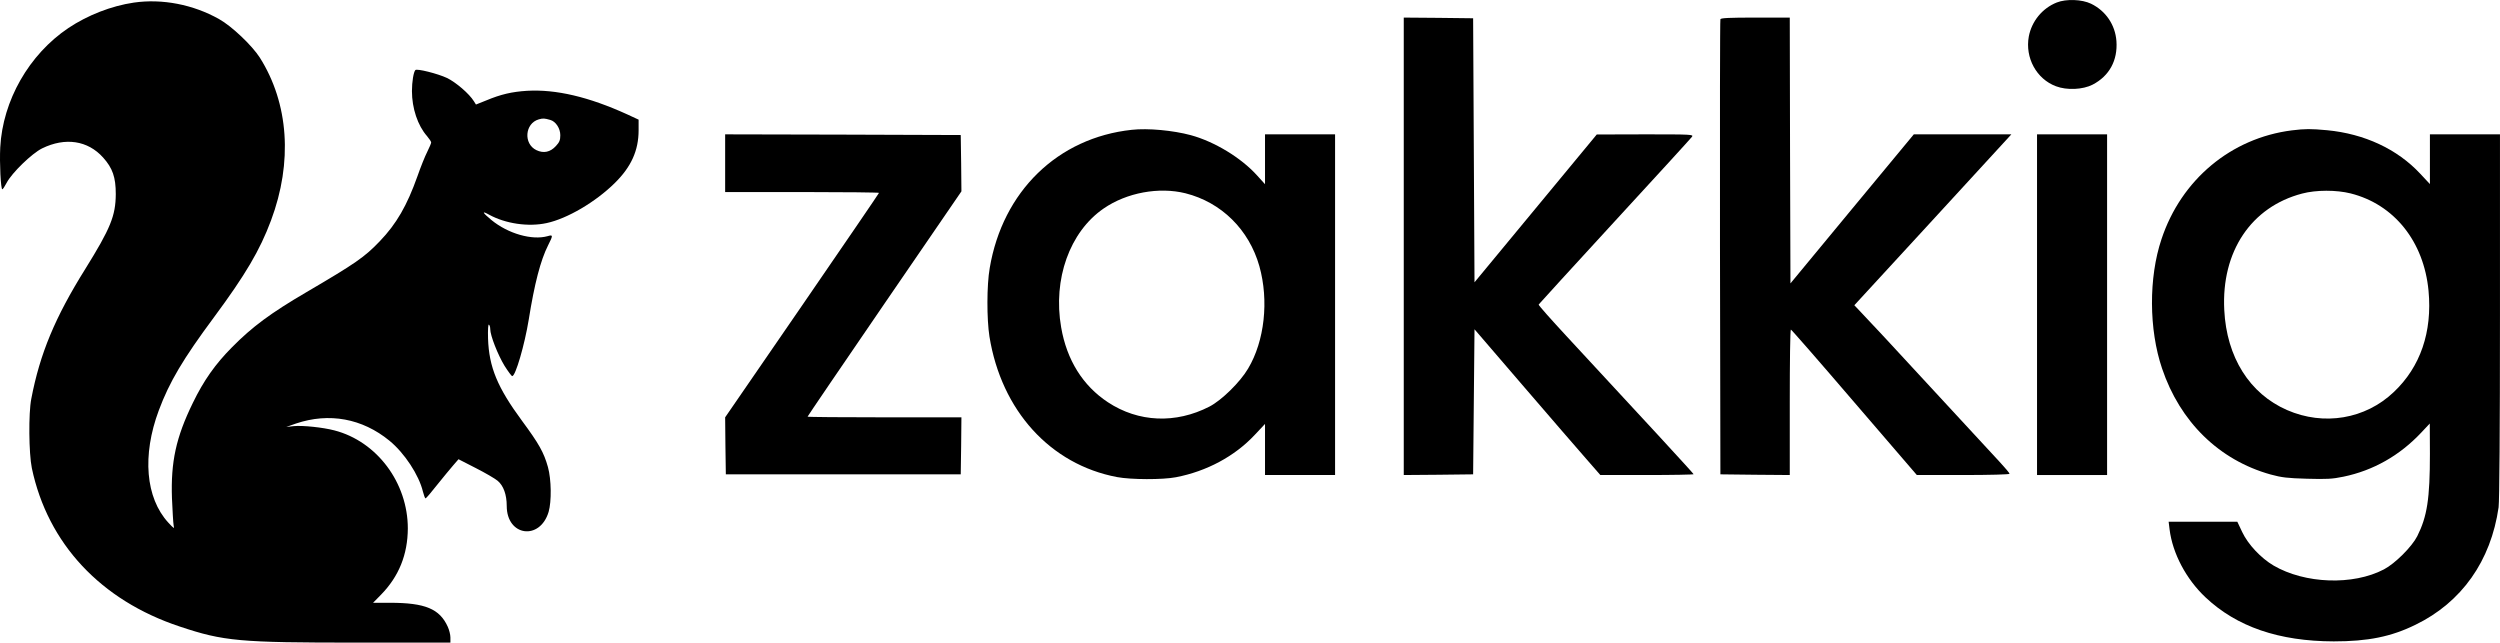
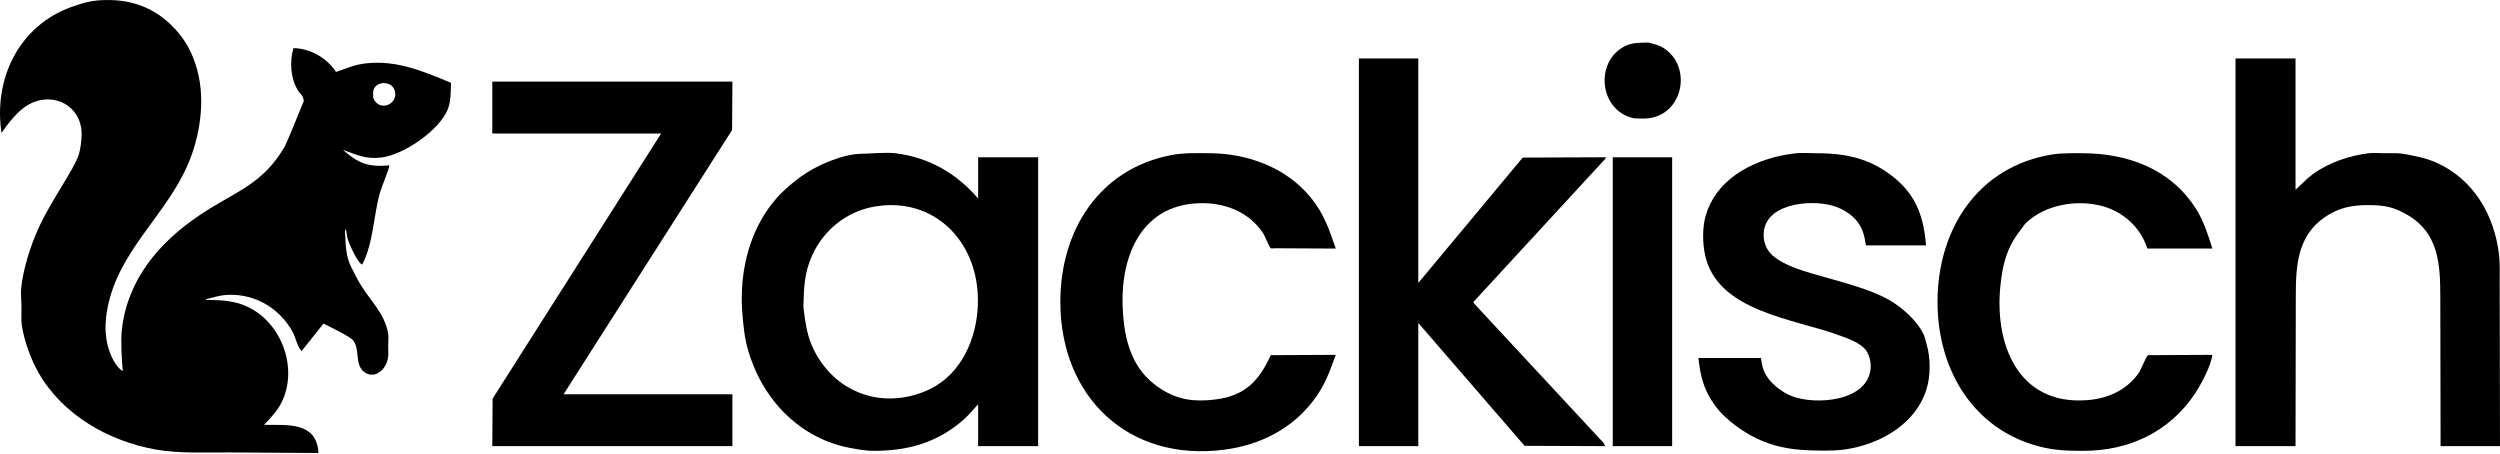
- <svg xmlns="http://www.w3.org/2000/svg" version="1.0" preserveAspectRatio="xMidYMid meet" viewBox="80.12 759.2 1819.9 467.82">
-   <g transform="translate(0,2000) scale(0.1,-0.1)" fill="#000000" stroke="none">
-     <path d="M15774 12390 c-106 -42 -183 -137 -204 -248 -28 -155 56 -309 198 -362 79 -30 195 -25 267 12 121 63 183 176 173 317 -9 119 -78 220 -185 272 -67 32 -180 36 -249 9z" />
-     <path d="M1775 12389 c-163 -24 -335 -91 -476 -185 -287 -193 -478 -528 -496 -869 -6 -114 4 -305 15 -305 4 0 18 21 32 48 38 72 183 213 258 250 168 82 332 58 444 -67 69 -77 92 -143 92 -266 -1 -158 -38 -249 -222 -545 -220 -352 -330 -616 -393 -945 -21 -106 -18 -398 4 -505 116 -549 501 -962 1077 -1153 320 -107 433 -117 1288 -117 l682 0 0 38 c0 20 -9 55 -19 77 -59 131 -165 175 -421 175 l-123 0 58 59 c130 133 194 292 195 482 0 333 -225 634 -535 714 -84 22 -230 37 -295 31 l-55 -6 71 25 c241 81 482 37 680 -125 110 -90 215 -250 244 -371 7 -27 15 -49 19 -49 4 0 42 44 84 98 43 53 95 117 117 142 l39 45 125 -64 c69 -35 141 -77 160 -93 42 -35 66 -100 66 -183 0 -221 242 -254 305 -43 22 76 20 236 -5 326 -30 107 -65 169 -189 337 -179 243 -240 390 -247 598 -2 66 1 105 6 102 6 -4 10 -18 10 -33 0 -47 56 -188 104 -267 26 -41 51 -75 56 -75 24 0 90 227 120 410 42 263 86 433 141 542 37 73 37 79 -3 67 -114 -32 -288 18 -409 117 -67 55 -74 71 -17 39 118 -65 284 -90 418 -61 150 32 356 153 496 291 120 118 174 237 174 385 l0 77 -82 38 c-281 128 -519 184 -730 172 -111 -7 -192 -26 -297 -70 l-75 -30 -15 24 c-34 55 -130 137 -195 169 -68 32 -219 70 -231 58 -13 -13 -25 -85 -25 -153 0 -125 42 -251 110 -328 16 -19 30 -40 30 -46 0 -6 -13 -37 -29 -69 -16 -31 -48 -111 -71 -177 -76 -214 -153 -347 -274 -473 -111 -116 -176 -161 -536 -372 -258 -151 -393 -251 -540 -400 -122 -123 -206 -242 -285 -405 -123 -252 -161 -429 -152 -694 4 -91 9 -179 12 -196 6 -29 5 -28 -39 19 -165 180 -191 489 -69 816 77 207 176 374 403 680 228 308 333 486 414 703 159 425 129 852 -81 1185 -56 88 -205 230 -297 281 -188 106 -414 150 -621 120z m3032 -854 c40 -11 73 -62 73 -111 0 -36 -6 -51 -32 -79 -41 -45 -90 -55 -142 -30 -96 46 -84 195 17 224 32 9 41 8 84 -4z" />
-     <path d="M11020 10615 l0 -1665 253 2 252 3 5 528 5 528 355 -413 c195 -227 401 -465 458 -530 l103 -118 339 0 c187 0 340 3 340 6 0 5 -376 413 -928 1008 -111 120 -202 222 -200 227 2 4 251 276 553 605 303 329 556 606 563 616 13 17 -1 18 -340 18 l-353 -1 -445 -538 -445 -538 -5 961 -5 961 -252 3 -253 2 0 -1665z" />
-     <path d="M13325 12268 c-3 -7 -4 -755 -3 -1663 l3 -1650 253 -3 252 -2 0 530 c0 291 3 530 8 529 4 0 212 -238 462 -530 l455 -529 337 0 c193 0 338 4 338 9 0 5 -31 42 -68 82 -37 41 -268 290 -512 554 -243 264 -467 505 -497 535 l-53 56 551 599 c303 330 560 610 572 623 l20 22 -355 0 -355 0 -449 -542 -449 -543 -3 968 -2 967 -250 0 c-191 0 -252 -3 -255 -12z" />
-     <path d="M9040 11463 c-539 -58 -940 -448 -1034 -1006 -22 -124 -22 -372 -2 -499 87 -539 443 -931 929 -1023 101 -19 331 -20 429 -1 223 43 427 152 573 308 l75 80 0 -186 0 -186 255 0 255 0 0 1240 0 1240 -255 0 -255 0 0 -182 0 -181 -57 63 c-117 130 -311 247 -483 294 -130 35 -313 52 -430 39z m391 -462 c262 -66 463 -265 538 -531 70 -250 38 -544 -82 -745 -58 -99 -194 -232 -282 -277 -245 -126 -516 -115 -739 32 -182 120 -299 307 -340 545 -61 351 62 695 309 865 168 116 403 159 596 111z" />
-     <path d="M17485 11459 c-442 -56 -805 -358 -949 -792 -94 -280 -92 -658 4 -941 131 -389 415 -667 790 -772 81 -22 121 -27 265 -31 143 -4 185 -2 266 15 217 45 409 154 566 321 l62 66 1 -220 c0 -328 -20 -456 -92 -600 -39 -77 -162 -200 -243 -242 -225 -118 -575 -105 -803 28 -92 54 -186 154 -228 243 l-36 76 -250 0 -250 0 7 -57 c22 -174 120 -360 261 -493 228 -215 535 -320 934 -321 249 0 418 34 595 121 336 163 549 465 605 855 6 44 10 570 10 1393 l0 1322 -255 0 -255 0 0 -181 0 -181 -71 76 c-167 179 -406 290 -677 316 -121 11 -158 11 -257 -1z m428 -459 c317 -80 533 -350 567 -709 28 -299 -59 -554 -253 -737 -207 -197 -509 -248 -777 -131 -273 119 -440 385 -457 728 -22 426 196 751 567 848 102 27 249 27 353 1z" />
-     <path d="M6080 11220 l0 -210 560 0 c308 0 560 -3 560 -6 0 -3 -252 -372 -560 -820 l-560 -814 2 -208 3 -207 855 0 855 0 3 208 2 207 -560 0 c-308 0 -560 2 -560 5 0 3 252 373 560 823 l560 817 -2 205 -3 205 -857 3 -858 2 0 -210z" />
-     <path d="M15630 10190 l0 -1240 255 0 255 0 0 1240 0 1240 -255 0 -255 0 0 -1240z" />
+ <svg xmlns="http://www.w3.org/2000/svg" viewBox="374.72 1558.1 2998.8 543.4">
+   <defs>
+     <style>
+       .cls-1{fill:#000000}
+     </style>
+   </defs>
+   <g id="Layer_1" data-name="Layer 1">
+     <g>
+       <path d="M522 2003.25 C520.736 1988.92 519.37 1967.417 520.875 1953.75 C527.535 1893.257 565.61 1848.887 614.25 1816.125 C656.283 1787.813 689.592 1780.201 716.625 1733.25 C718.687 1729.668 739.13 1679.293 739.125 1679.25 C738.213 1671.633 735.226 1671.868 731.625 1665.75 C723.121 1651.3 721.98 1631.549 726.75 1615.875 C746.396 1615.875 767.243 1627.865 777.75 1644.375 C785.857 1641.746 797.642 1636.883 805.5 1635.375 C844.821 1627.828 880.4 1642.544 915.75 1657.5 C915.199 1668.521 915.912 1679.425 911.625 1689.75 C901.151 1714.975 858.53 1744.018 831.75 1747.125 C813.797 1749.208 802.265 1743.849 786 1737.75 C804.887 1754.457 816.617 1758.665 841.875 1756.5 C841.875 1759.565 832.286 1783.037 830.625 1788.75 C822.8 1815.658 822.557 1850.239 809.25 1875.375 C803.863 1874.298 792.98 1849.55 791.625 1844.25 C790.766 1840.888 790.337 1836.523 789.75 1833 C787.561 1834.459 788.806 1838.809 788.893 1841.248 C789.342 1853.828 790.081 1867.069 796.027 1878.505 C799.022 1884.264 801.934 1890.384 805.125 1896 C817.276 1917.385 835.875 1932.781 840.375 1958.25 C840.953 1961.524 840.375 1969.594 840.375 1973.25 C840.375 1982.286 841.46 1985.43 838.299 1993.646 C834.058 2004.673 821.389 2012.739 810.75 2003.625 C800.19 1994.58 806.641 1977.004 798.375 1966.5 C794.429 1961.485 768.908 1949.42 762.75 1946.25 L736.5 1979.25 C731.981 1975.377 729.027 1962.144 725.625 1956 C709.146 1926.236 677.498 1908.721 643.5 1912.125 C637.354 1912.74 628.147 1915.566 621.75 1917 L621.75 1917.75 C636.41 1918.055 651.242 1918.3 665.25 1923.375 C710.66 1939.826 734.075 1998.284 712.125 2041.5 C707.006 2051.58 699.037 2059.527 691.5 2067.75 C719.443 2068.108 754.646 2063.636 756.75 2101.5 L650.353 2100.788 C622.341 2100.6 589.553 2102.343 561.75 2097.375 C505.214 2087.273 450.252 2056.202 421.125 2005.5 C411.68 1989.058 403.841 1967.216 400.875 1948.5 C399.959 1942.718 400.599 1931.926 400.495 1925.721 C400.39 1919.38 399.48 1909.537 400.125 1903.5 C402.59 1880.44 410.951 1854.149 420.375 1833 C429.085 1813.452 440.522 1795.422 451.503 1777.12 C456.998 1767.961 466.022 1753.384 469.125 1743.75 C471.794 1735.464 473.531 1719.875 472.125 1711.5 C466.933 1680.575 433.982 1668.614 408 1684.125 C395.474 1691.603 384.809 1705.806 376.5 1717.5 C366.797 1652.815 397.217 1589.03 460.662 1566.371 C477 1560.536 486.708 1558.125 504.187 1558.125 C532.937 1558.125 557.945 1567.134 578.921 1586.976 C595.772 1602.916 605.703 1620.707 611.625 1643.25 C621.154 1679.522 614.549 1722.529 599.625 1756.5 C572.886 1817.365 516.896 1859.309 503.73 1927.33 C500.753 1942.713 500.114 1958.108 504.141 1973.409 C506.704 1983.149 513.017 1998.117 522 2003.25 Z M822.375 1675.5 C829.704 1693.822 854.278 1682.45 847.875 1665.75 C844.144 1656.019 829.223 1655.099 823.875 1663.5 C821.682 1666.946 822.375 1671.589 822.375 1675.5 Z" class="cls-1" />
+       <path d="M2352 1609.125 C2358.329 1610.813 2363.561 1611.712 2369.25 1615.125 C2406.962 1637.752 2393.249 1702.344 2343.825 1700.284 C2341.486 1700.187 2336.052 1700.342 2334 1699.875 C2292.994 1690.549 2287.342 1632.198 2323.5 1613.625 C2332.918 1608.787 2341.747 1609.552 2352 1609.125 Z" class="cls-1" />
+       <path d="M2004.75 1628.25 L2076 1628.25 L2076 1897.5 L2201.25 1747.125 L2301 1746.75 L2300.625 1748.25 L2142.375 1920 L2142.375 1921.5 L2150.625 1930.5 L2298.375 2089.5 L2300.25 2093.25 L2203.5 2092.875 L2076 1945.5 L2076 2093.25 L2004.75 2093.25 Z" class="cls-1" />
+       <path d="M3056.25 1628.25 L3128.25 1628.25 L3128.25 1785.75 C3134.406 1780.164 3142.083 1772.088 3148.5 1767.375 C3167.82 1753.187 3193.024 1744.505 3216.75 1741.875 C3222.048 1741.288 3229.982 1741.875 3235.5 1741.875 C3245.214 1741.875 3251.68 1741.361 3261.056 1743.236 C3274.26 1745.877 3284.516 1747.603 3297 1753.125 C3341.845 1772.96 3366.886 1816.334 3372.375 1863.75 C3373.629 1874.584 3373.148 1885.626 3373.167 1896.523 L3373.254 1948.142 L3373.5 2093.25 L3302.25 2093.25 L3302.002 1959.307 L3301.918 1913.979 C3301.849 1876.471 3300.199 1838.844 3264.307 1816.996 C3246.998 1806.461 3235.313 1804.125 3215.25 1804.125 C3195.539 1804.125 3179.63 1807.324 3163.125 1818.75 C3129.981 1841.696 3128.647 1877.833 3128.581 1914.114 L3128.496 1959.947 L3128.25 2093.25 L3056.25 2093.25 Z" class="cls-1" />
+       <path d="M965.25 1656 L1253.25 1656 L1252.875 1713.75 L1252.125 1715.25 L1050.75 2031 L1253.25 2031 L1253.25 2093.25 L965.25 2093.25 L965.625 2036.25 L1167.75 1718.25 L965.25 1718.25 Z" class="cls-1" />
+       <path d="M1548 1796.25 L1548 1746.75 L1620 1746.75 L1620 2093.25 L1548 2093.25 L1548 2043 C1542.835 2048.517 1536.957 2055.712 1531.5 2060.625 C1500.358 2088.662 1464.578 2098.875 1423.574 2098.875 C1413.161 2098.875 1407.406 2097.664 1396.935 2095.876 C1335.207 2085.337 1289.807 2038.325 1272.375 1979.25 C1267.941 1964.223 1266.721 1951.452 1265.354 1936.08 C1261.654 1894.456 1269.328 1850.756 1291.875 1815 C1303.721 1796.215 1317.503 1783.056 1335.207 1770.073 C1353.518 1756.645 1385.062 1742.928 1407.859 1742.548 C1419.322 1742.357 1437.58 1740.639 1448.25 1741.875 C1488.145 1746.495 1522.183 1765.877 1548 1796.25 Z M1338.375 1926 C1340.402 1942.213 1342.166 1958.09 1348.875 1973.25 C1369.311 2019.426 1415.187 2044.246 1464.75 2033.625 C1481.183 2030.104 1496.928 2023.051 1509.75 2011.875 C1539.722 1985.751 1551.224 1941.217 1546.875 1902.75 C1539.571 1838.149 1487.741 1794.034 1422.297 1806.153 C1389.78 1812.175 1362.514 1834.308 1348.875 1864.5 C1339.334 1885.62 1339.058 1903.472 1338.375 1926 Z" class="cls-1" />
+       <path d="M1977 1856.25 L1918.398 1855.968 L1903.639 1855.897 C1903.09 1855.895 1899.368 1856.326 1899 1855.875 C1895.8 1851.956 1892.811 1842.246 1889.625 1837.5 C1873.872 1814.036 1847.961 1802.643 1820.25 1801.875 C1745.615 1799.807 1718.226 1863.27 1721.473 1928.213 C1723.398 1966.711 1732.183 2001.788 1766.39 2024.097 C1787.306 2037.738 1806.959 2040.306 1831.602 2037.407 C1867.697 2033.161 1884.478 2015.732 1899 1984.125 L1977 1983.75 C1969.077 2005.301 1963.933 2020.696 1949.625 2039.25 C1923.461 2073.179 1885.789 2091.836 1843.973 2097.412 C1728.634 2112.791 1646.571 2034.556 1646.625 1920 C1646.665 1835.114 1692.63 1760.83 1779.75 1744.125 C1795.312 1741.141 1809.193 1741.875 1824.961 1741.875 C1870.829 1741.875 1917.94 1758.986 1947.375 1795.5 C1963.239 1815.18 1968.906 1832.94 1977 1856.25 Z" class="cls-1" />
+       <path d="M2685 1852.5 L2613 1852.5 C2611.145 1841.369 2609.422 1832.419 2602.125 1823.25 C2595.361 1814.75 2583.6 1807.841 2573.25 1804.875 C2545.152 1796.824 2487.49 1802.356 2490.375 1842.75 C2490.957 1850.898 2494.493 1858.629 2500.5 1864.125 C2515.43 1877.785 2542.855 1884.579 2562.317 1890.187 C2585.995 1897.009 2617.116 1905.042 2638.5 1916.625 C2655.082 1925.607 2674.42 1942.396 2682.375 1959.75 C2683.648 1962.527 2684.846 1968.089 2685.769 1971.204 C2690.61 1987.543 2690.631 2009.373 2685.375 2025.75 C2672.777 2065.002 2634.357 2088.124 2595.75 2095.875 C2580.696 2098.897 2567.469 2098.791 2552.346 2098.495 C2530.081 2098.058 2511.059 2095.976 2490 2087.625 C2469.253 2079.398 2445.111 2062.611 2431.875 2044.5 C2418.526 2026.233 2414.379 2009.383 2412 1987.5 L2487 1987.5 C2488.364 1995.685 2488.921 2001.174 2493.375 2008.5 C2499.596 2018.733 2511.948 2028.348 2523 2032.875 C2551.723 2044.639 2615.736 2039.942 2618.625 1999.5 C2619.121 1992.559 2616.982 1983.319 2612.625 1977.75 C2606.037 1969.329 2591.32 1964.179 2581.421 1960.512 C2527.29 1940.464 2434.328 1932.029 2419.933 1863.649 C2416.947 1849.465 2416.644 1831.301 2420.625 1817.25 C2434.147 1769.523 2484.027 1746.551 2529.75 1741.875 C2536.157 1741.22 2545.24 1741.875 2551.875 1741.875 C2574.644 1741.875 2596.22 1743.909 2617.5 1753.125 C2633.984 1760.264 2651.766 1773.05 2662.875 1787.25 C2678.109 1806.723 2683.198 1828.477 2685 1852.5 Z" class="cls-1" />
+       <path d="M3028.5 1856.25 L2950.5 1856.25 C2942.584 1830.917 2921.451 1811.979 2896.062 1805.208 C2866.031 1797.2 2827.937 1803.443 2805 1825.5 C2802.908 1827.512 2799.785 1832.266 2797.892 1834.721 C2781.899 1855.469 2777.255 1873.827 2774.41 1899.436 C2766.595 1969.77 2794.71 2044.14 2877.75 2038.125 C2902.512 2036.331 2924.782 2026.737 2939.625 2006.25 C2943.463 2000.952 2947.52 1988.306 2951.25 1984.125 L2953.682 1984.113 L3028.5 1983.75 C3026.836 1997.064 3015.009 2019.174 3007.435 2030.535 C2977.005 2076.18 2928.377 2098.875 2874.106 2098.875 C2854.855 2098.875 2839.666 2098.545 2820.75 2093.625 C2742.596 2073.297 2700.783 2003.59 2698.875 1926 C2696.785 1840.987 2740.773 1763.345 2828.25 1744.875 C2844.043 1741.54 2855.822 1741.875 2871.746 1741.875 C2926.409 1741.875 2977.982 1760.293 3008.625 1808.25 C3018.262 1823.332 3023.143 1839.414 3028.5 1856.25 Z" class="cls-1" />
+       <path d="M2309.25 1746.75 L2380.5 1746.75 L2380.5 2093.25 L2309.25 2093.25 Z" class="cls-1" />
+     </g>
  </g>
</svg>
